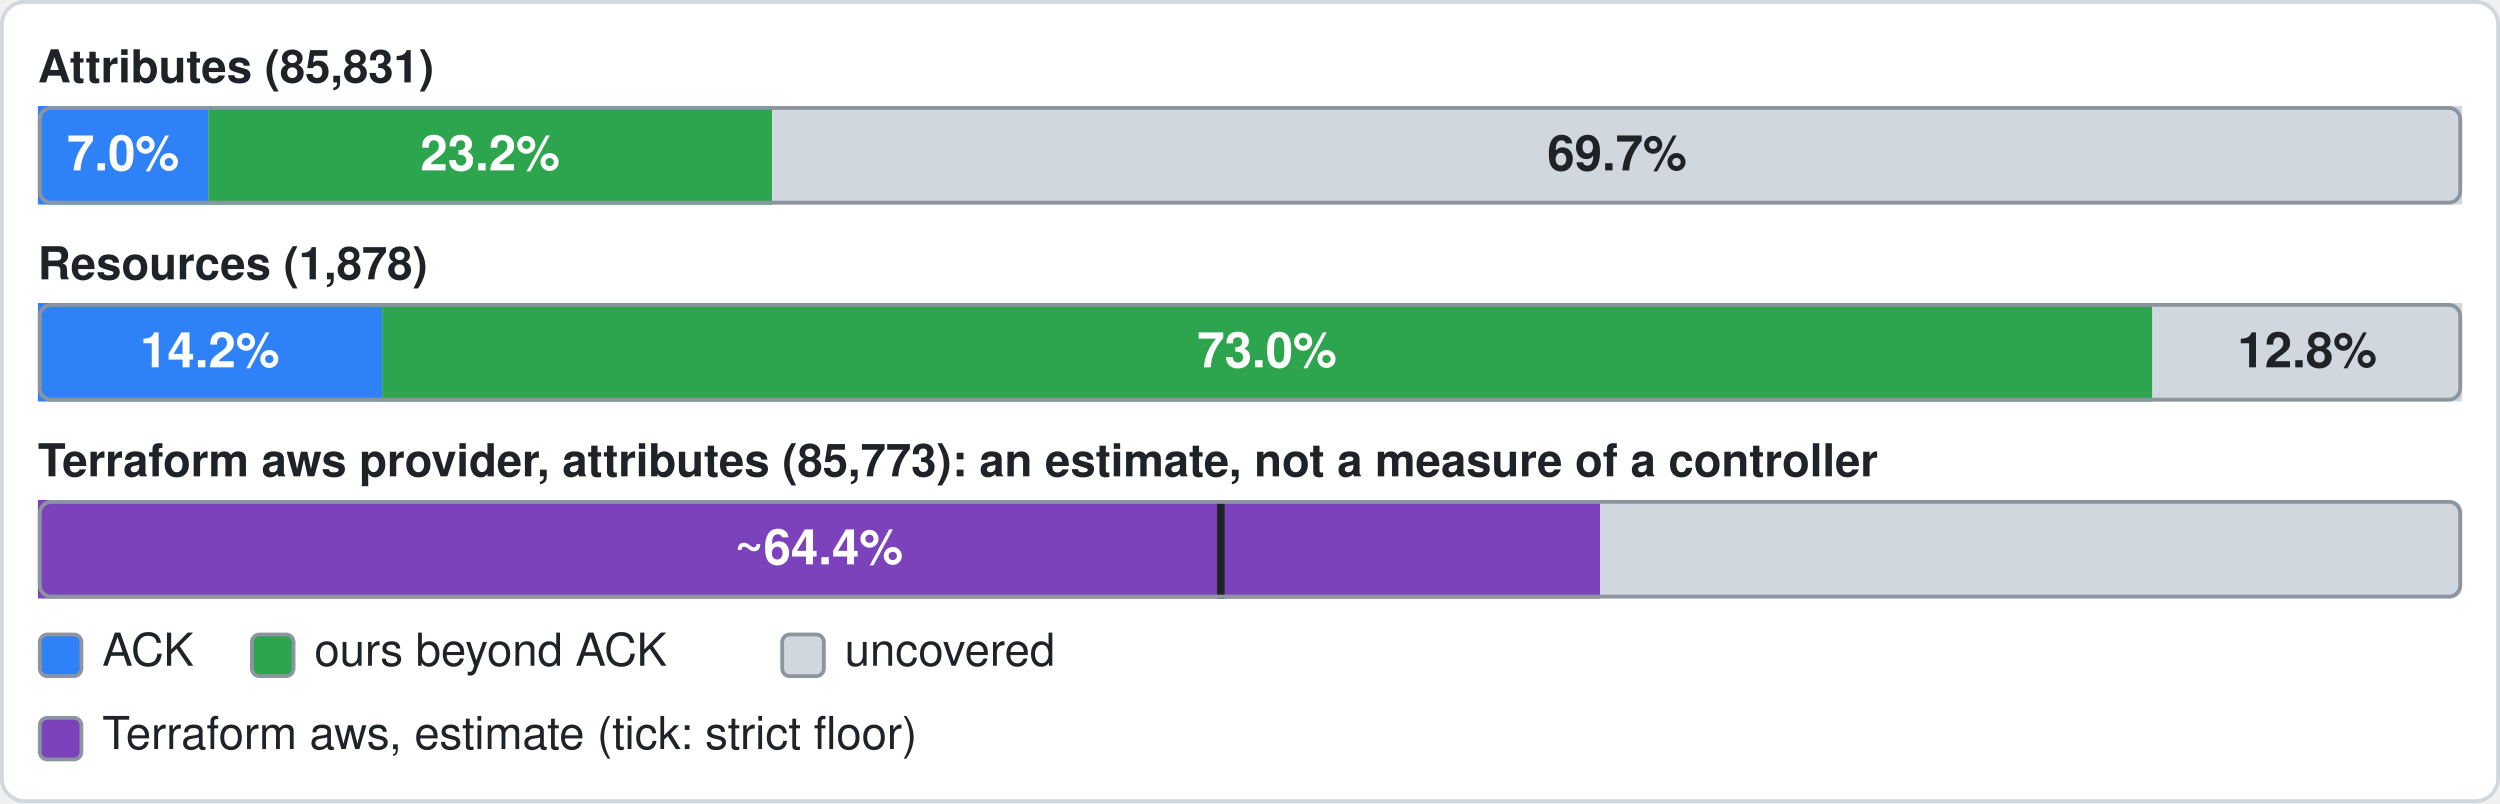
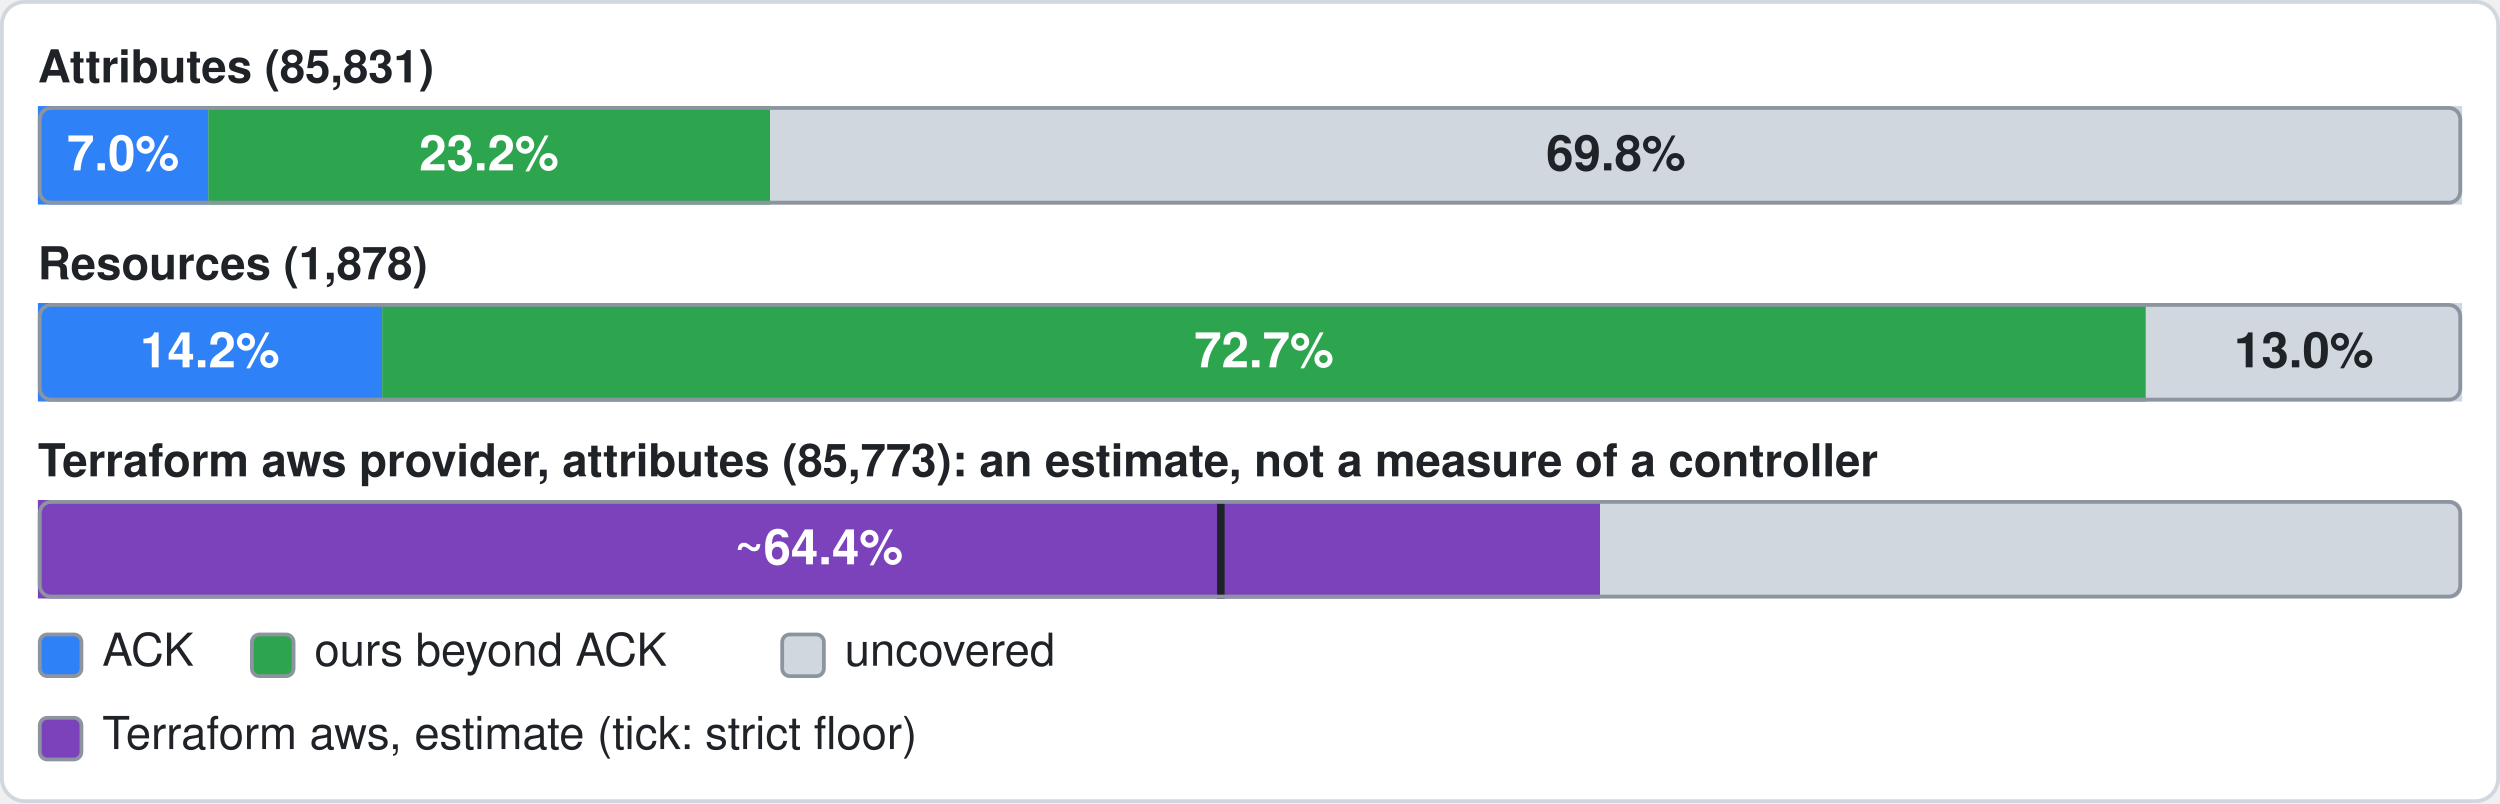
- <svg xmlns="http://www.w3.org/2000/svg" width="660" height="212" viewBox="0 0 660 212" role="img" aria-label="All services: official 7.0%, ours beyond official 23.2%, uncovered 69.7% of 85831 attributes; Terraform aws provider (estimate): 64.4% of 85773 attributes, at least 48.8%; resources: official 14.2%, ours beyond official 73.0%, uncovered 12.8% of 1878">
+ <svg xmlns="http://www.w3.org/2000/svg" width="660" height="212" viewBox="0 0 660 212" role="img" aria-label="All services: official 7.0%, ours beyond official 23.2%, uncovered 69.8% of 85831 attributes; Terraform aws provider (estimate): 64.4% of 85773 attributes, at least 48.8%; resources: official 14.2%, ours beyond official 72.7%, uncovered 13.0% of 1878">
  <rect x="0.5" y="0.5" width="659" height="211" rx="6" fill="#ffffff" stroke="#d0d7de" />
  <text x="10" y="19" font-family="-apple-system,BlinkMacSystemFont,'Segoe UI',Helvetica,Arial,sans-serif" font-size="12" font-weight="600" fill="#1f2328" dominant-baseline="central">Attributes (85,831)</text>
  <rect x="10" y="28" width="640" height="26" rx="3" fill="#d0d7de" />
  <rect x="10" y="28" width="45" height="26" fill="#2f81f7" />
  <text x="32.5" y="42" font-family="-apple-system,BlinkMacSystemFont,'Segoe UI',Helvetica,Arial,sans-serif" font-size="13" font-weight="600" fill="#ffffff" text-anchor="middle" dominant-baseline="central">7.0%</text>
-   <rect x="55" y="28" width="148.8" height="26" fill="#2da44e" />
-   <text x="129.4" y="42" font-family="-apple-system,BlinkMacSystemFont,'Segoe UI',Helvetica,Arial,sans-serif" font-size="13" font-weight="600" fill="#ffffff" text-anchor="middle" dominant-baseline="central">23.2%</text>
-   <rect x="203.8" y="28" width="446.2" height="26" fill="#d0d7de" />
-   <text x="426.9" y="42" font-family="-apple-system,BlinkMacSystemFont,'Segoe UI',Helvetica,Arial,sans-serif" font-size="13" font-weight="600" fill="#1f2328" text-anchor="middle" dominant-baseline="central">69.7%</text>
+   <rect x="55" y="28" width="148.3" height="26" fill="#2da44e" />
+   <text x="129.1" y="42" font-family="-apple-system,BlinkMacSystemFont,'Segoe UI',Helvetica,Arial,sans-serif" font-size="13" font-weight="600" fill="#ffffff" text-anchor="middle" dominant-baseline="central">23.2%</text>
+   <rect x="203.3" y="28" width="446.7" height="26" fill="#d0d7de" />
+   <text x="426.6" y="42" font-family="-apple-system,BlinkMacSystemFont,'Segoe UI',Helvetica,Arial,sans-serif" font-size="13" font-weight="600" fill="#1f2328" text-anchor="middle" dominant-baseline="central">69.8%</text>
  <rect x="10.5" y="28.5" width="639" height="25" rx="3" fill="none" stroke="#8c959f" />
  <text x="10" y="71" font-family="-apple-system,BlinkMacSystemFont,'Segoe UI',Helvetica,Arial,sans-serif" font-size="12" font-weight="600" fill="#1f2328" dominant-baseline="central">Resources (1,878)</text>
  <rect x="10" y="80" width="640" height="26" rx="3" fill="#d0d7de" />
  <rect x="10" y="80" width="90.9" height="26" fill="#2f81f7" />
  <text x="55.4" y="94" font-family="-apple-system,BlinkMacSystemFont,'Segoe UI',Helvetica,Arial,sans-serif" font-size="13" font-weight="600" fill="#ffffff" text-anchor="middle" dominant-baseline="central">14.2%</text>
-   <rect x="100.9" y="80" width="467.3" height="26" fill="#2da44e" />
-   <text x="334.5" y="94" font-family="-apple-system,BlinkMacSystemFont,'Segoe UI',Helvetica,Arial,sans-serif" font-size="13" font-weight="600" fill="#ffffff" text-anchor="middle" dominant-baseline="central">73.0%</text>
-   <rect x="568.2" y="80" width="81.8" height="26" fill="#d0d7de" />
-   <text x="609.1" y="94" font-family="-apple-system,BlinkMacSystemFont,'Segoe UI',Helvetica,Arial,sans-serif" font-size="13" font-weight="600" fill="#1f2328" text-anchor="middle" dominant-baseline="central">12.8%</text>
+   <rect x="100.9" y="80" width="465.6" height="26" fill="#2da44e" />
+   <text x="333.7" y="94" font-family="-apple-system,BlinkMacSystemFont,'Segoe UI',Helvetica,Arial,sans-serif" font-size="13" font-weight="600" fill="#ffffff" text-anchor="middle" dominant-baseline="central">72.7%</text>
+   <rect x="566.5" y="80" width="83.5" height="26" fill="#d0d7de" />
+   <text x="608.2" y="94" font-family="-apple-system,BlinkMacSystemFont,'Segoe UI',Helvetica,Arial,sans-serif" font-size="13" font-weight="600" fill="#1f2328" text-anchor="middle" dominant-baseline="central">13.0%</text>
  <rect x="10.5" y="80.5" width="639" height="25" rx="3" fill="none" stroke="#8c959f" />
  <text x="10" y="123" font-family="-apple-system,BlinkMacSystemFont,'Segoe UI',Helvetica,Arial,sans-serif" font-size="12" font-weight="600" fill="#1f2328" dominant-baseline="central">Terraform aws provider, attributes (85,773): an estimate, not a measure of a controller</text>
  <rect x="10" y="132" width="640" height="26" rx="3" fill="#d0d7de" />
  <rect x="10" y="132" width="412.4" height="26" fill="#7b42bc" />
  <rect x="321.3" y="132" width="2" height="26" fill="#1f2328" />
  <text x="216.2" y="146" font-family="-apple-system,BlinkMacSystemFont,'Segoe UI',Helvetica,Arial,sans-serif" font-size="13" font-weight="600" fill="#ffffff" text-anchor="middle" dominant-baseline="central">~64.4%</text>
  <rect x="10.5" y="132.5" width="639" height="25" rx="3" fill="none" stroke="#8c959f" />
  <rect x="10.5" y="167.5" width="11" height="11" rx="2" fill="#2f81f7" stroke="#8c959f" />
  <text x="27" y="173" font-family="-apple-system,BlinkMacSystemFont,'Segoe UI',Helvetica,Arial,sans-serif" font-size="12" fill="#1f2328" dominant-baseline="central">ACK</text>
  <rect x="66.5" y="167.5" width="11" height="11" rx="2" fill="#2da44e" stroke="#8c959f" />
  <text x="83" y="173" font-family="-apple-system,BlinkMacSystemFont,'Segoe UI',Helvetica,Arial,sans-serif" font-size="12" fill="#1f2328" dominant-baseline="central">ours beyond ACK</text>
  <rect x="206.5" y="167.5" width="11" height="11" rx="2" fill="#d0d7de" stroke="#8c959f" />
  <text x="223" y="173" font-family="-apple-system,BlinkMacSystemFont,'Segoe UI',Helvetica,Arial,sans-serif" font-size="12" fill="#1f2328" dominant-baseline="central">uncovered</text>
  <rect x="10.5" y="189.5" width="11" height="11" rx="2" fill="#7b42bc" stroke="#8c959f" />
  <text x="27" y="195" font-family="-apple-system,BlinkMacSystemFont,'Segoe UI',Helvetica,Arial,sans-serif" font-size="12" fill="#1f2328" dominant-baseline="central">Terraform aws, estimate (tick: strict floor)</text>
</svg>
